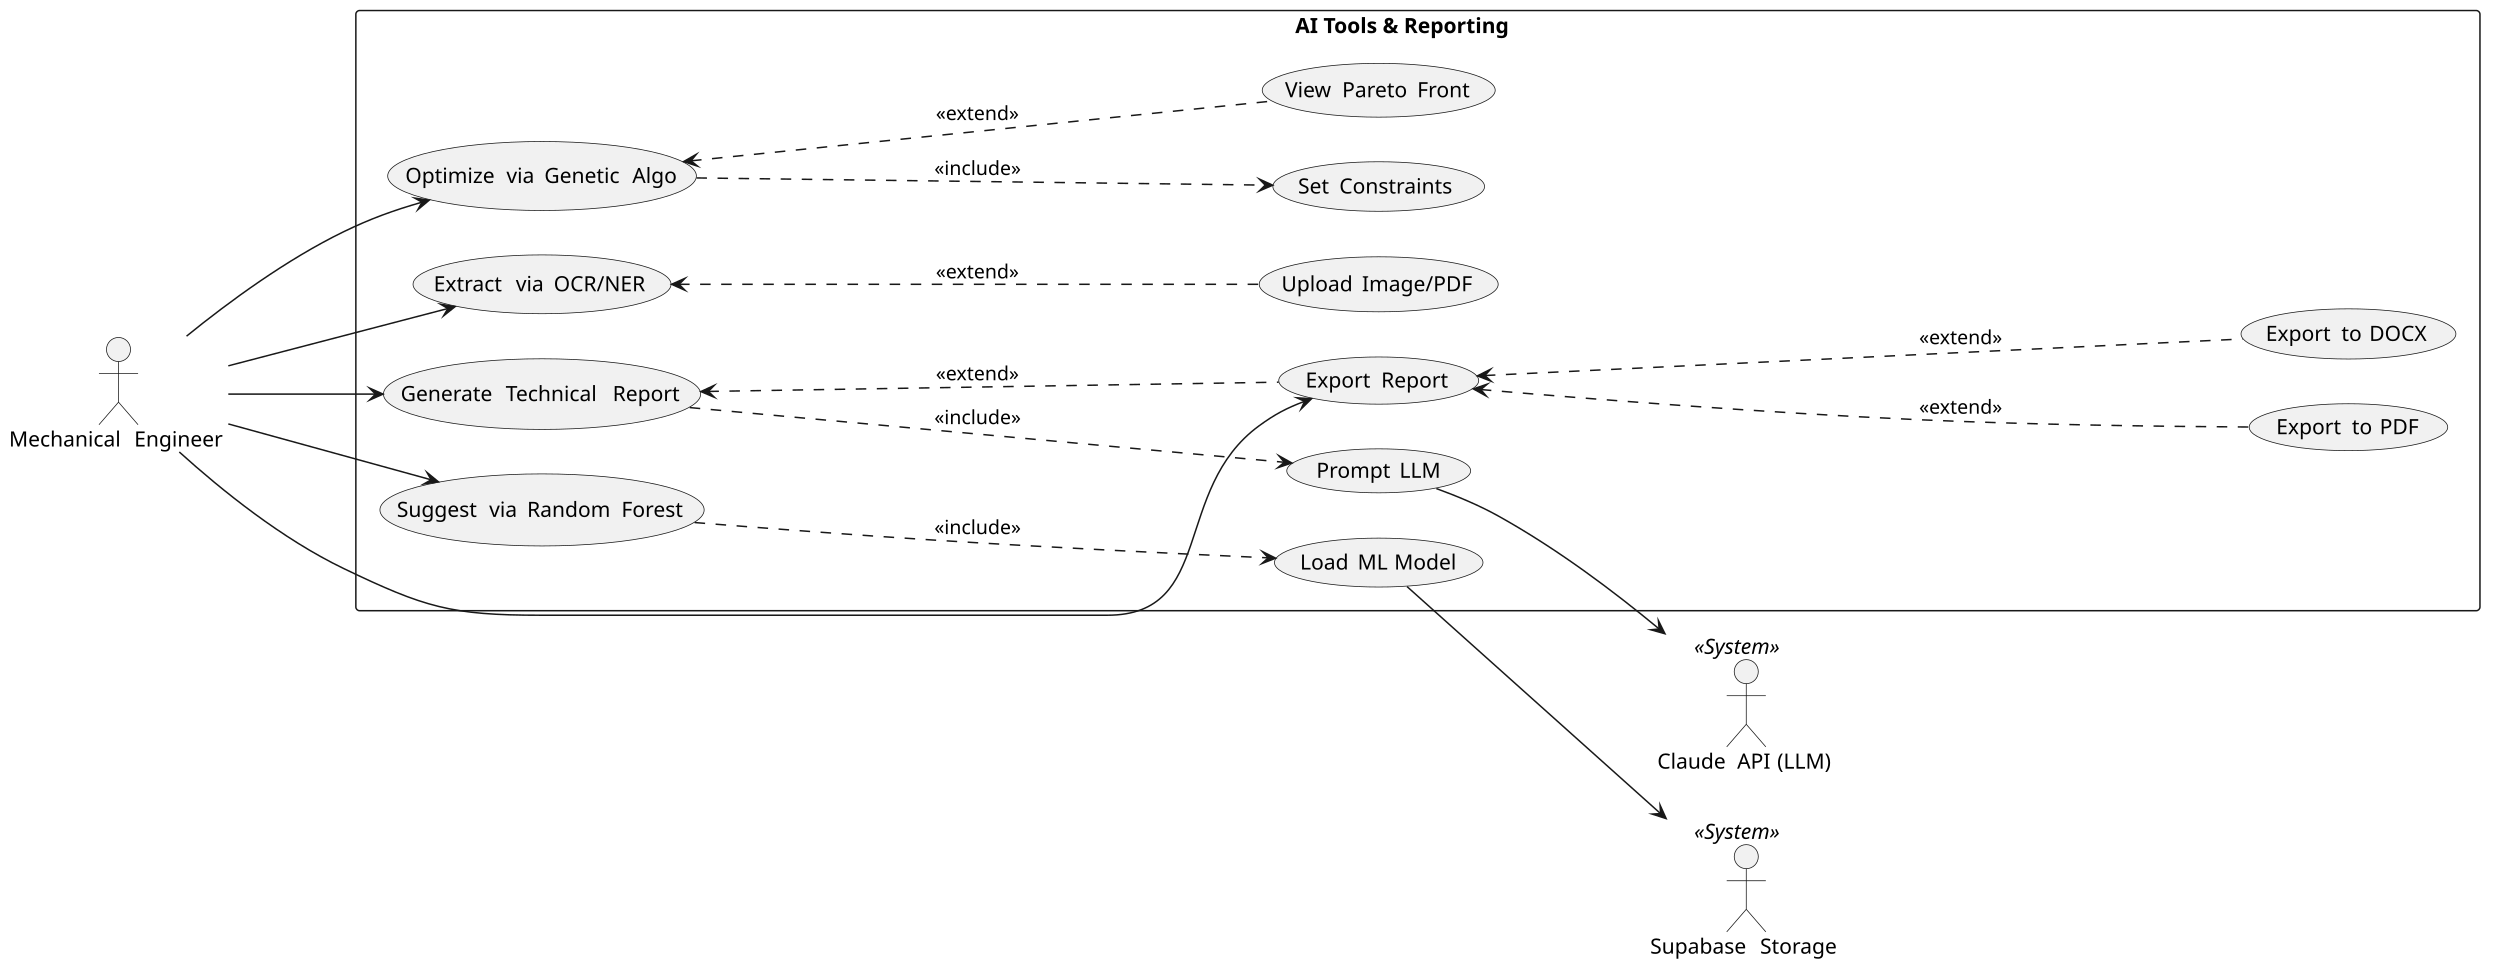
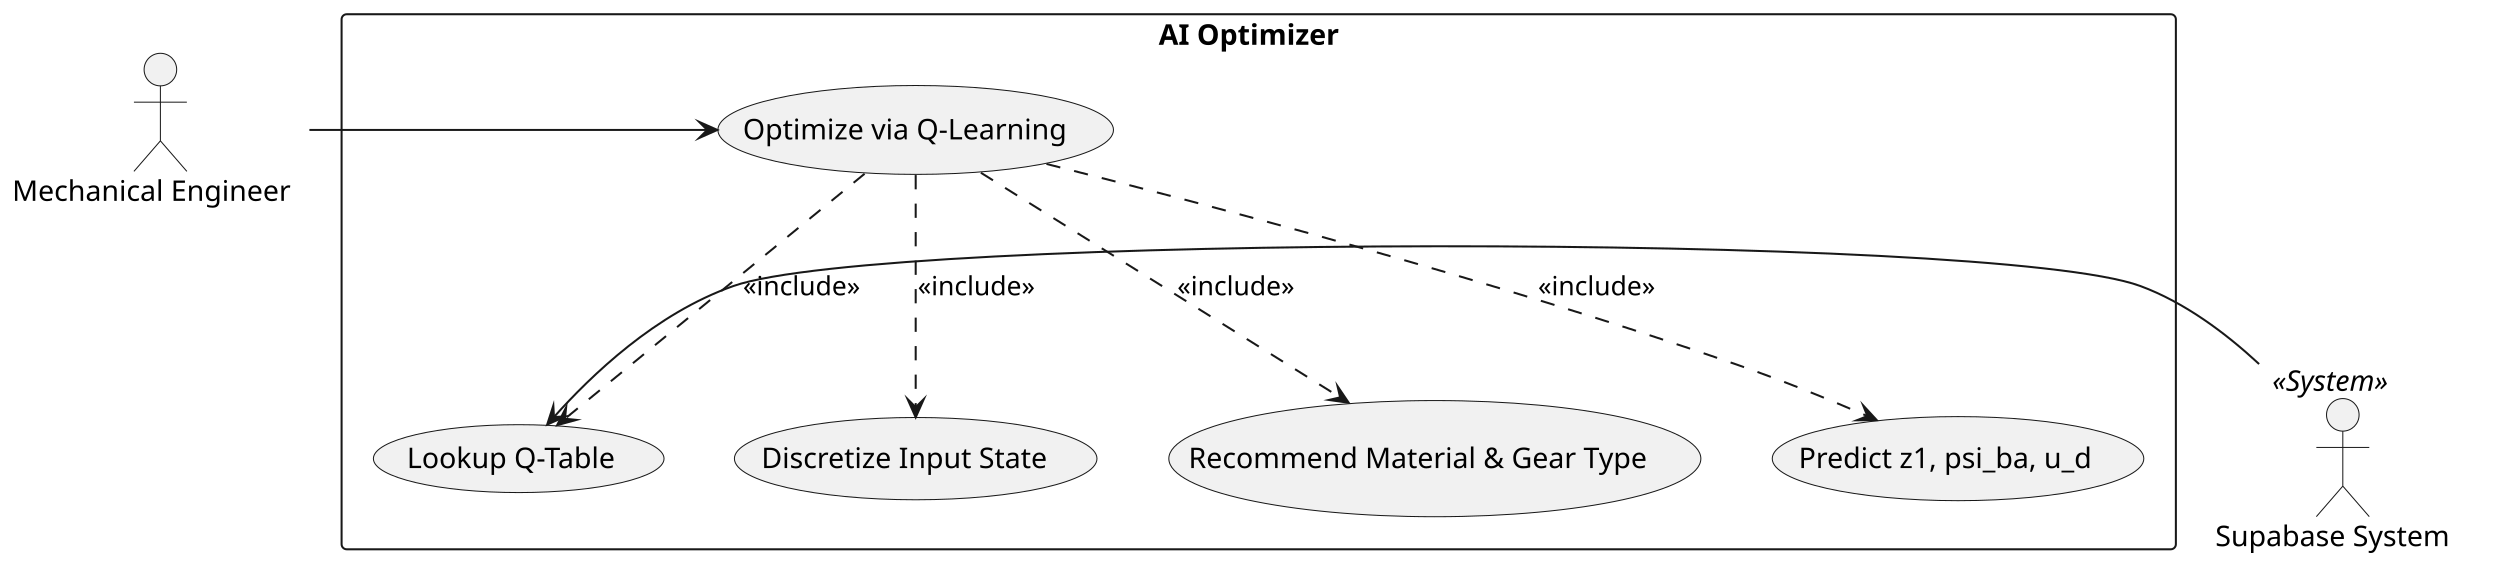
- <svg xmlns="http://www.w3.org/2000/svg" contentStyleType="text/css" data-diagram-type="DESCRIPTION" height="650px" preserveAspectRatio="none" style="width:1662px;height:650px;background:#FFFFFF;" version="1.1" viewBox="0 0 1662 650" width="1662px" zoomAndPan="magnify">
+ <svg xmlns="http://www.w3.org/2000/svg" contentStyleType="text/css" data-diagram-type="DESCRIPTION" height="284px" preserveAspectRatio="none" style="width:1228px;height:284px;background:#FFFFFF;" version="1.1" viewBox="0 0 1228 284" width="1228px" zoomAndPan="magnify">
  <defs />
  <g>
-     <g class="cluster" data-qualified-name="AI Tools . Reporting" data-source-line="11" id="ent0004">
-       <rect fill="none" height="399" rx="2.5" ry="2.5" style="stroke:#181818;stroke-width:1;" width="1412.11" x="236.57" y="7" />
-       <text fill="#000000" font-family="sans-serif" font-size="14" font-weight="700" lengthAdjust="spacing" textLength="163.092" x="861.079" y="21.995">AI Tools &amp; Reporting</text>
+     <g class="cluster" data-qualified-name="AI Optimizer" data-source-line="6" id="ent0003">
+       <rect fill="none" height="262.81" rx="2.5" ry="2.5" style="stroke:#181818;stroke-width:1;" width="901" x="167.79" y="7" />
+       <text fill="#000000" font-family="sans-serif" font-size="14" font-weight="700" lengthAdjust="spacing" textLength="98.267" x="569.157" y="21.995">AI Optimizer</text>
    </g>
-     <g class="entity" data-qualified-name="AI Tools . Reporting.UC1" data-source-line="12" id="ent0005">
-       <ellipse cx="360.353" cy="189.003" fill="#F1F1F1" rx="85.763" ry="19.553" style="stroke:#181818;stroke-width:0.5;" />
-       <text fill="#000000" font-family="sans-serif" font-size="14" lengthAdjust="spacing" textLength="50.142" x="288.313" y="193.651">Extract</text>
-       <text fill="#000000" font-family="sans-serif" font-size="14" lengthAdjust="spacing" textLength="4.45" x="338.454" y="193.651"> </text>
-       <text fill="#000000" font-family="sans-serif" font-size="14" lengthAdjust="spacing" textLength="20.754" x="342.905" y="193.651">via</text>
-       <text fill="#000000" font-family="sans-serif" font-size="14" lengthAdjust="spacing" textLength="4.45" x="363.659" y="193.651"> </text>
-       <text fill="#000000" font-family="sans-serif" font-size="14" lengthAdjust="spacing" textLength="64.285" x="368.109" y="193.651">OCR/NER</text>
+     <g class="entity" data-qualified-name="AI Optimizer.UC1" data-source-line="7" id="ent0004">
+       <ellipse cx="449.786" cy="63.831" fill="#F1F1F1" rx="97.156" ry="21.831" style="stroke:#181818;stroke-width:0.5;" />
+       <text fill="#000000" font-family="sans-serif" font-size="14" lengthAdjust="spacing" textLength="169.77" x="364.901" y="68.48">Optimize via Q-Learning</text>
    </g>
-     <g class="entity" data-qualified-name="AI Tools . Reporting.UC1_1" data-source-line="13" id="ent0006">
-       <ellipse cx="916.565" cy="188.997" fill="#F1F1F1" rx="79.435" ry="18.287" style="stroke:#181818;stroke-width:0.5;" />
-       <text fill="#000000" font-family="sans-serif" font-size="14" lengthAdjust="spacing" textLength="49.055" x="851.894" y="193.645">Upload</text>
-       <text fill="#000000" font-family="sans-serif" font-size="14" lengthAdjust="spacing" textLength="4.45" x="900.948" y="193.645"> </text>
-       <text fill="#000000" font-family="sans-serif" font-size="14" lengthAdjust="spacing" textLength="75.838" x="905.399" y="193.645">Image/PDF</text>
+     <g class="entity" data-qualified-name="AI Optimizer.UC1_1" data-source-line="8" id="ent0005">
+       <ellipse cx="449.787" cy="225.279" fill="#F1F1F1" rx="89.047" ry="20.209" style="stroke:#181818;stroke-width:0.5;" />
+       <text fill="#000000" font-family="sans-serif" font-size="14" lengthAdjust="spacing" textLength="151.58" x="373.997" y="229.928">Discretize Input State</text>
    </g>
-     <g class="entity" data-qualified-name="AI Tools . Reporting.UC2" data-source-line="15" id="ent0007">
-       <ellipse cx="360.352" cy="338.997" fill="#F1F1F1" rx="107.782" ry="23.956" style="stroke:#181818;stroke-width:0.5;" />
-       <text fill="#000000" font-family="sans-serif" font-size="14" lengthAdjust="spacing" textLength="56.93" x="263.815" y="343.645">Suggest</text>
-       <text fill="#000000" font-family="sans-serif" font-size="14" lengthAdjust="spacing" textLength="4.45" x="320.745" y="343.645"> </text>
-       <text fill="#000000" font-family="sans-serif" font-size="14" lengthAdjust="spacing" textLength="20.754" x="325.195" y="343.645">via</text>
-       <text fill="#000000" font-family="sans-serif" font-size="14" lengthAdjust="spacing" textLength="4.45" x="345.949" y="343.645"> </text>
-       <text fill="#000000" font-family="sans-serif" font-size="14" lengthAdjust="spacing" textLength="58.27" x="350.399" y="343.645">Random</text>
-       <text fill="#000000" font-family="sans-serif" font-size="14" lengthAdjust="spacing" textLength="4.45" x="408.669" y="343.645"> </text>
-       <text fill="#000000" font-family="sans-serif" font-size="14" lengthAdjust="spacing" textLength="43.77" x="413.119" y="343.645">Forest</text>
+     <g class="entity" data-qualified-name="AI Optimizer.UC1_2" data-source-line="9" id="ent0006">
+       <ellipse cx="254.792" cy="225.276" fill="#F1F1F1" rx="71.382" ry="16.676" style="stroke:#181818;stroke-width:0.5;" />
+       <text fill="#000000" font-family="sans-serif" font-size="14" lengthAdjust="spacing" textLength="109.84" x="199.872" y="229.925">Lookup Q-Table</text>
    </g>
-     <g class="entity" data-qualified-name="AI Tools . Reporting.UC2_1" data-source-line="16" id="ent0008">
-       <ellipse cx="916.574" cy="374.003" fill="#F1F1F1" rx="69.314" ry="16.263" style="stroke:#181818;stroke-width:0.5;" />
-       <text fill="#000000" font-family="sans-serif" font-size="14" lengthAdjust="spacing" textLength="33.831" x="864.252" y="378.651">Load</text>
-       <text fill="#000000" font-family="sans-serif" font-size="14" lengthAdjust="spacing" textLength="4.45" x="898.083" y="378.651"> </text>
-       <text fill="#000000" font-family="sans-serif" font-size="14" lengthAdjust="spacing" textLength="19.879" x="902.533" y="378.651">ML</text>
-       <text fill="#000000" font-family="sans-serif" font-size="14" lengthAdjust="spacing" textLength="4.45" x="922.412" y="378.651"> </text>
-       <text fill="#000000" font-family="sans-serif" font-size="14" lengthAdjust="spacing" textLength="42.034" x="926.862" y="378.651">Model</text>
+     <g class="entity" data-qualified-name="AI Optimizer.UC1_3" data-source-line="10" id="ent0007">
+       <ellipse cx="704.795" cy="225.283" fill="#F1F1F1" rx="130.665" ry="28.533" style="stroke:#181818;stroke-width:0.5;" />
+       <text fill="#000000" font-family="sans-serif" font-size="14" lengthAdjust="spacing" textLength="241.978" x="583.806" y="229.931">Recommend Material &amp; Gear Type</text>
    </g>
-     <g class="entity" data-qualified-name="AI Tools . Reporting.UC3" data-source-line="18" id="ent0009">
-       <ellipse cx="360.353" cy="117.005" fill="#F1F1F1" rx="102.623" ry="22.925" style="stroke:#181818;stroke-width:0.5;" />
-       <text fill="#000000" font-family="sans-serif" font-size="14" lengthAdjust="spacing" textLength="62.774" x="269.442" y="121.653">Optimize</text>
-       <text fill="#000000" font-family="sans-serif" font-size="14" lengthAdjust="spacing" textLength="4.45" x="332.216" y="121.653"> </text>
-       <text fill="#000000" font-family="sans-serif" font-size="14" lengthAdjust="spacing" textLength="20.754" x="336.667" y="121.653">via</text>
-       <text fill="#000000" font-family="sans-serif" font-size="14" lengthAdjust="spacing" textLength="4.45" x="357.421" y="121.653"> </text>
-       <text fill="#000000" font-family="sans-serif" font-size="14" lengthAdjust="spacing" textLength="54.024" x="361.871" y="121.653">Genetic</text>
-       <text fill="#000000" font-family="sans-serif" font-size="14" lengthAdjust="spacing" textLength="4.45" x="415.895" y="121.653"> </text>
-       <text fill="#000000" font-family="sans-serif" font-size="14" lengthAdjust="spacing" textLength="30.919" x="420.345" y="121.653">Algo</text>
+     <g class="entity" data-qualified-name="AI Optimizer.UC1_4" data-source-line="11" id="ent0008">
+       <ellipse cx="961.785" cy="225.281" fill="#F1F1F1" rx="91.255" ry="20.651" style="stroke:#181818;stroke-width:0.5;" />
+       <text fill="#000000" font-family="sans-serif" font-size="14" lengthAdjust="spacing" textLength="156.577" x="883.497" y="229.929">Predict z1, psi_ba, u_d</text>
    </g>
-     <g class="entity" data-qualified-name="AI Tools . Reporting.UC3_1" data-source-line="19" id="ent0010">
-       <ellipse cx="916.573" cy="124.005" fill="#F1F1F1" rx="70.373" ry="16.475" style="stroke:#181818;stroke-width:0.5;" />
-       <text fill="#000000" font-family="sans-serif" font-size="14" lengthAdjust="spacing" textLength="22.989" x="862.915" y="128.653">Set</text>
-       <text fill="#000000" font-family="sans-serif" font-size="14" lengthAdjust="spacing" textLength="4.45" x="885.904" y="128.653"> </text>
-       <text fill="#000000" font-family="sans-serif" font-size="14" lengthAdjust="spacing" textLength="79.878" x="890.354" y="128.653">Constraints</text>
+     <g class="entity" data-qualified-name="eng" data-source-line="3" id="ent0001">
+       <ellipse cx="78.786" cy="34.18" fill="#F1F1F1" rx="8" ry="8" style="stroke:#181818;stroke-width:0.5;" />
+       <path d="M78.786,42.18 L78.786,69.18 M65.786,50.18 L91.786,50.18 M78.786,69.18 L65.786,84.18 M78.786,69.18 L91.786,84.18" fill="none" style="stroke:#181818;stroke-width:0.5;" />
+       <text fill="#000000" font-family="sans-serif" font-size="14" lengthAdjust="spacing" textLength="145.571" x="6" y="98.675">Mechanical Engineer</text>
    </g>
-     <g class="entity" data-qualified-name="AI Tools . Reporting.UC3_2" data-source-line="20" id="ent0011">
-       <ellipse cx="916.574" cy="59.999" fill="#F1F1F1" rx="77.445" ry="17.889" style="stroke:#181818;stroke-width:0.5;" />
-       <text fill="#000000" font-family="sans-serif" font-size="14" lengthAdjust="spacing" textLength="33.53" x="854.268" y="64.647">View</text>
-       <text fill="#000000" font-family="sans-serif" font-size="14" lengthAdjust="spacing" textLength="4.45" x="887.799" y="64.647"> </text>
-       <text fill="#000000" font-family="sans-serif" font-size="14" lengthAdjust="spacing" textLength="45.445" x="892.249" y="64.647">Pareto</text>
-       <text fill="#000000" font-family="sans-serif" font-size="14" lengthAdjust="spacing" textLength="4.45" x="937.694" y="64.647"> </text>
-       <text fill="#000000" font-family="sans-serif" font-size="14" lengthAdjust="spacing" textLength="36.736" x="942.144" y="64.647">Front</text>
+     <g class="entity" data-qualified-name="store" data-source-line="4" id="ent0002">
+       <ellipse cx="1150.787" cy="203.777" fill="#F1F1F1" rx="8" ry="8" style="stroke:#181818;stroke-width:0.5;" />
+       <path d="M1150.787,211.777 L1150.787,238.777 M1137.787,219.777 L1163.787,219.777 M1150.787,238.777 L1137.787,253.777 M1150.787,238.777 L1163.787,253.777" fill="none" style="stroke:#181818;stroke-width:0.5;" />
+       <text fill="#000000" font-family="sans-serif" font-size="14" lengthAdjust="spacing" textLength="125.255" x="1088.16" y="268.272">Supabase System</text>
+       <text fill="#000000" font-family="sans-serif" font-size="14" font-style="italic" lengthAdjust="spacing" textLength="69.337" x="1116.119" y="191.975">«System»</text>
    </g>
-     <g class="entity" data-qualified-name="AI Tools . Reporting.UC4" data-source-line="22" id="ent0012">
-       <ellipse cx="360.354" cy="261.999" fill="#F1F1F1" rx="105.444" ry="23.489" style="stroke:#181818;stroke-width:0.5;" />
-       <text fill="#000000" font-family="sans-serif" font-size="14" lengthAdjust="spacing" textLength="65.386" x="266.36" y="266.647">Generate</text>
-       <text fill="#000000" font-family="sans-serif" font-size="14" lengthAdjust="spacing" textLength="4.45" x="331.746" y="266.647"> </text>
-       <text fill="#000000" font-family="sans-serif" font-size="14" lengthAdjust="spacing" textLength="66.664" x="336.196" y="266.647">Technical</text>
-       <text fill="#000000" font-family="sans-serif" font-size="14" lengthAdjust="spacing" textLength="4.45" x="402.86" y="266.647"> </text>
-       <text fill="#000000" font-family="sans-serif" font-size="14" lengthAdjust="spacing" textLength="47.038" x="407.31" y="266.647">Report</text>
+     <g class="link" data-entity-1="ent0001" data-entity-2="ent0004" data-link-type="dependency" data-source-line="14" id="lnk9">
+       <path d="M151.97,63.83 C218.77,63.83 280.56,63.83 347.36,63.83" fill="none" id="eng-to-UC1" style="stroke:#181818;stroke-width:1;" />
+       <polygon fill="#181818" points="352.36,63.83,343.36,59.83,347.36,63.83,343.36,67.83,352.36,63.83" style="stroke:#181818;stroke-width:1;stroke-linejoin:miter;stroke-miterlimit:10;" />
    </g>
-     <g class="entity" data-qualified-name="AI Tools . Reporting.UC4_1" data-source-line="23" id="ent0013">
-       <ellipse cx="916.573" cy="313.005" fill="#F1F1F1" rx="61.123" ry="14.625" style="stroke:#181818;stroke-width:0.5;" />
-       <text fill="#000000" font-family="sans-serif" font-size="14" lengthAdjust="spacing" textLength="50.777" x="875.12" y="317.653">Prompt</text>
-       <text fill="#000000" font-family="sans-serif" font-size="14" lengthAdjust="spacing" textLength="4.45" x="925.897" y="317.653"> </text>
-       <text fill="#000000" font-family="sans-serif" font-size="14" lengthAdjust="spacing" textLength="27.679" x="930.347" y="317.653">LLM</text>
+     <g class="link" data-entity-1="ent0004" data-entity-2="ent0005" data-link-type="dependency" data-source-line="15" id="lnk10">
+       <path d="M449.79,86 C449.79,117.18 449.79,169.97 449.79,200.01" fill="none" id="UC1-to-UC1_1" style="stroke:#181818;stroke-width:1;stroke-dasharray:7,7;" />
+       <polygon fill="#181818" points="449.79,205.01,453.79,196.01,449.79,200.01,445.79,196.01,449.79,205.01" style="stroke:#181818;stroke-width:1;stroke-linejoin:miter;stroke-miterlimit:10;" />
+       <text fill="#000000" font-family="sans-serif" font-size="13" lengthAdjust="spacing" textLength="63.007" x="450.79" y="145.047">«include»</text>
    </g>
-     <g class="entity" data-qualified-name="AI Tools . Reporting.UC5" data-source-line="25" id="ent0014">
-       <ellipse cx="916.573" cy="253.003" fill="#F1F1F1" rx="66.463" ry="15.693" style="stroke:#181818;stroke-width:0.5;" />
-       <text fill="#000000" font-family="sans-serif" font-size="14" lengthAdjust="spacing" textLength="45.828" x="867.915" y="257.651">Export</text>
-       <text fill="#000000" font-family="sans-serif" font-size="14" lengthAdjust="spacing" textLength="4.45" x="913.743" y="257.651"> </text>
-       <text fill="#000000" font-family="sans-serif" font-size="14" lengthAdjust="spacing" textLength="47.038" x="918.193" y="257.651">Report</text>
+     <g class="link" data-entity-1="ent0004" data-entity-2="ent0006" data-link-type="dependency" data-source-line="16" id="lnk11">
+       <path d="M424.69,85.35 C385.09,117.73 312.841,176.805 277.521,205.685" fill="none" id="UC1-to-UC1_2" style="stroke:#181818;stroke-width:1;stroke-dasharray:7,7;" />
+       <polygon fill="#181818" points="273.65,208.85,283.149,206.25,277.521,205.685,278.085,200.056,273.65,208.85" style="stroke:#181818;stroke-width:1;stroke-linejoin:miter;stroke-miterlimit:10;" />
+       <text fill="#000000" font-family="sans-serif" font-size="13" lengthAdjust="spacing" textLength="63.007" x="364.96" y="145.047">«include»</text>
    </g>
-     <g class="entity" data-qualified-name="AI Tools . Reporting.UC5_1" data-source-line="26" id="ent0015">
-       <ellipse cx="1561.262" cy="283.996" fill="#F1F1F1" rx="65.982" ry="15.596" style="stroke:#181818;stroke-width:0.5;" />
-       <text fill="#000000" font-family="sans-serif" font-size="14" lengthAdjust="spacing" textLength="45.828" x="1513.233" y="288.645">Export</text>
-       <text fill="#000000" font-family="sans-serif" font-size="14" lengthAdjust="spacing" textLength="4.45" x="1559.061" y="288.645"> </text>
-       <text fill="#000000" font-family="sans-serif" font-size="14" lengthAdjust="spacing" textLength="14.055" x="1563.511" y="288.645">to</text>
-       <text fill="#000000" font-family="sans-serif" font-size="14" lengthAdjust="spacing" textLength="4.45" x="1577.566" y="288.645"> </text>
-       <text fill="#000000" font-family="sans-serif" font-size="14" lengthAdjust="spacing" textLength="27.275" x="1582.016" y="288.645">PDF</text>
+     <g class="link" data-entity-1="ent0004" data-entity-2="ent0007" data-link-type="dependency" data-source-line="17" id="lnk12">
+       <path d="M481.82,84.86 C527.57,113.47 607.441,163.409 658.261,195.189" fill="none" id="UC1-to-UC1_3" style="stroke:#181818;stroke-width:1;stroke-dasharray:7,7;" />
+       <polygon fill="#181818" points="662.5,197.84,656.99,189.677,658.261,195.189,652.748,196.46,662.5,197.84" style="stroke:#181818;stroke-width:1;stroke-linejoin:miter;stroke-miterlimit:10;" />
+       <text fill="#000000" font-family="sans-serif" font-size="13" lengthAdjust="spacing" textLength="63.007" x="578.29" y="145.047">«include»</text>
    </g>
-     <g class="entity" data-qualified-name="AI Tools . Reporting.UC5_2" data-source-line="27" id="ent0016">
-       <ellipse cx="1561.256" cy="221.995" fill="#F1F1F1" rx="71.426" ry="16.685" style="stroke:#181818;stroke-width:0.5;" />
-       <text fill="#000000" font-family="sans-serif" font-size="14" lengthAdjust="spacing" textLength="45.828" x="1506.282" y="226.644">Export</text>
-       <text fill="#000000" font-family="sans-serif" font-size="14" lengthAdjust="spacing" textLength="4.45" x="1552.11" y="226.644"> </text>
-       <text fill="#000000" font-family="sans-serif" font-size="14" lengthAdjust="spacing" textLength="14.055" x="1556.56" y="226.644">to</text>
-       <text fill="#000000" font-family="sans-serif" font-size="14" lengthAdjust="spacing" textLength="4.45" x="1570.614" y="226.644"> </text>
-       <text fill="#000000" font-family="sans-serif" font-size="14" lengthAdjust="spacing" textLength="41.166" x="1575.065" y="226.644">DOCX</text>
+     <g class="link" data-entity-1="ent0004" data-entity-2="ent0008" data-link-type="dependency" data-source-line="18" id="lnk13">
+       <path d="M514.03,80.53 C594.17,100.69 735,137.99 852.79,178.98 C876.01,187.06 896.82,195.537 917.26,204.367" fill="none" id="UC1-to-UC1_4" style="stroke:#181818;stroke-width:1;stroke-dasharray:7,7;" />
+       <polygon fill="#181818" points="921.85,206.35,915.174,199.109,917.26,204.367,912.002,206.453,921.85,206.35" style="stroke:#181818;stroke-width:1;stroke-linejoin:miter;stroke-miterlimit:10;" />
+       <text fill="#000000" font-family="sans-serif" font-size="13" lengthAdjust="spacing" textLength="63.007" x="755.48" y="145.047">«include»</text>
    </g>
-     <g class="entity" data-qualified-name="eng" data-source-line="7" id="ent0001">
-       <ellipse cx="78.786" cy="232.35" fill="#F1F1F1" rx="8" ry="8" style="stroke:#181818;stroke-width:0.5;" />
-       <path d="M78.786,240.35 L78.786,267.35 M65.786,248.35 L91.786,248.35 M78.786,267.35 L65.786,282.35 M78.786,267.35 L91.786,282.35" fill="none" style="stroke:#181818;stroke-width:0.5;" />
-       <text fill="#000000" font-family="sans-serif" font-size="14" lengthAdjust="spacing" textLength="78.77" x="6" y="296.845">Mechanical</text>
-       <text fill="#000000" font-family="sans-serif" font-size="14" lengthAdjust="spacing" textLength="4.45" x="84.77" y="296.845"> </text>
-       <text fill="#000000" font-family="sans-serif" font-size="14" lengthAdjust="spacing" textLength="62.351" x="89.221" y="296.845">Engineer</text>
-     </g>
-     <g class="entity" data-qualified-name="store" data-source-line="8" id="ent0002">
-       <ellipse cx="1160.923" cy="569.507" fill="#F1F1F1" rx="8" ry="8" style="stroke:#181818;stroke-width:0.5;" />
-       <path d="M1160.923,577.507 L1160.923,604.507 M1147.923,585.507 L1173.923,585.507 M1160.923,604.507 L1147.923,619.507 M1160.923,604.507 L1173.923,619.507" fill="none" style="stroke:#181818;stroke-width:0.5;" />
-       <text fill="#000000" font-family="sans-serif" font-size="14" lengthAdjust="spacing" textLength="68.599" x="1097.01" y="634.002">Supabase</text>
-       <text fill="#000000" font-family="sans-serif" font-size="14" lengthAdjust="spacing" textLength="4.45" x="1165.609" y="634.002"> </text>
-       <text fill="#000000" font-family="sans-serif" font-size="14" lengthAdjust="spacing" textLength="54.776" x="1170.059" y="634.002">Storage</text>
-       <text fill="#000000" font-family="sans-serif" font-size="14" font-style="italic" lengthAdjust="spacing" textLength="69.337" x="1126.254" y="557.705">«System»</text>
-     </g>
-     <g class="entity" data-qualified-name="claude" data-source-line="9" id="ent0003">
-       <ellipse cx="1160.914" cy="446.507" fill="#F1F1F1" rx="8" ry="8" style="stroke:#181818;stroke-width:0.5;" />
-       <path d="M1160.914,454.507 L1160.914,481.507 M1147.914,462.507 L1173.914,462.507 M1160.914,481.507 L1147.914,496.507 M1160.914,481.507 L1173.914,496.507" fill="none" style="stroke:#181818;stroke-width:0.5;" />
-       <text fill="#000000" font-family="sans-serif" font-size="14" lengthAdjust="spacing" textLength="48.617" x="1101.78" y="511.002">Claude</text>
-       <text fill="#000000" font-family="sans-serif" font-size="14" lengthAdjust="spacing" textLength="4.45" x="1150.397" y="511.002"> </text>
-       <text fill="#000000" font-family="sans-serif" font-size="14" lengthAdjust="spacing" textLength="22.148" x="1154.847" y="511.002">API</text>
-       <text fill="#000000" font-family="sans-serif" font-size="14" lengthAdjust="spacing" textLength="4.45" x="1176.996" y="511.002"> </text>
-       <text fill="#000000" font-family="sans-serif" font-size="14" lengthAdjust="spacing" textLength="38.602" x="1181.446" y="511.002">(LLM)</text>
-       <text fill="#000000" font-family="sans-serif" font-size="14" font-style="italic" lengthAdjust="spacing" textLength="69.337" x="1126.246" y="434.705">«System»</text>
-     </g>
-     <g class="link" data-entity-1="ent0001" data-entity-2="ent0005" data-link-type="dependency" data-source-line="30" id="lnk17">
-       <path d="M151.78,243.2 C198.7,230.95 254.222,216.453 297.742,205.093" fill="none" id="eng-to-UC1" style="stroke:#181818;stroke-width:1;" />
-       <polygon fill="#181818" points="302.58,203.83,292.861,202.233,297.742,205.093,294.882,209.973,302.58,203.83" style="stroke:#181818;stroke-width:1;stroke-linejoin:miter;stroke-miterlimit:10;" />
-     </g>
-     <g class="link" data-entity-1="ent0005" data-entity-2="ent0006" data-link-type="dependency" data-source-line="31" id="lnk19">
-       <path d="M451.43,189 C557.79,189 733.38,189 836.73,189" fill="none" id="UC1-backto-UC1_1" style="stroke:#181818;stroke-width:1;stroke-dasharray:7,7;" />
-       <polygon fill="#181818" points="446.43,189,455.43,193,451.43,189,455.43,185,446.43,189" style="stroke:#181818;stroke-width:1;stroke-linejoin:miter;stroke-miterlimit:10;" />
-       <text fill="#000000" font-family="sans-serif" font-size="13" lengthAdjust="spacing" textLength="61.185" x="622.14" y="185.067">«extend»</text>
-     </g>
-     <g class="link" data-entity-1="ent0001" data-entity-2="ent0007" data-link-type="dependency" data-source-line="33" id="lnk20">
-       <path d="M151.78,281.83 C194.82,293.69 244.34,307.322 286.63,318.972" fill="none" id="eng-to-UC2" style="stroke:#181818;stroke-width:1;" />
-       <polygon fill="#181818" points="291.45,320.3,283.836,314.053,286.63,318.972,281.711,321.766,291.45,320.3" style="stroke:#181818;stroke-width:1;stroke-linejoin:miter;stroke-miterlimit:10;" />
-     </g>
-     <g class="link" data-entity-1="ent0007" data-entity-2="ent0008" data-link-type="dependency" data-source-line="34" id="lnk21">
-       <path d="M461.77,347.38 C509.7,351.23 567.86,355.66 620.14,359 C698.3,364.01 783.175,368.144 843.075,370.854" fill="none" id="UC2-to-UC2_1" style="stroke:#181818;stroke-width:1;stroke-dasharray:7,7;" />
-       <polygon fill="#181818" points="848.07,371.08,839.26,366.677,843.075,370.854,838.898,374.669,848.07,371.08" style="stroke:#181818;stroke-width:1;stroke-linejoin:miter;stroke-miterlimit:10;" />
-       <text fill="#000000" font-family="sans-serif" font-size="13" lengthAdjust="spacing" textLength="63.007" x="621.14" y="355.067">«include»</text>
-     </g>
-     <g class="link" data-entity-1="ent0008" data-entity-2="ent0002" data-link-type="dependency" data-source-line="35" id="lnk22">
-       <path d="M935.39,389.96 C971.25,422.06 1049.585,492.204 1103.935,540.875" fill="none" id="UC2_1-to-store" style="stroke:#181818;stroke-width:1;" />
-       <polygon fill="#181818" points="1107.66,544.21,1103.624,535.226,1103.935,540.875,1098.287,541.186,1107.66,544.21" style="stroke:#181818;stroke-width:1;stroke-linejoin:miter;stroke-miterlimit:10;" />
-     </g>
-     <g class="link" data-entity-1="ent0001" data-entity-2="ent0009" data-link-type="dependency" data-source-line="37" id="lnk23">
-       <path d="M124.01,223.48 C152.29,200.54 190.67,172.4 228.57,154 C246.3,145.4 261.562,139.843 280.572,134.413" fill="none" id="eng-to-UC3" style="stroke:#181818;stroke-width:1;" />
-       <polygon fill="#181818" points="285.38,133.04,275.627,131.666,280.572,134.413,277.825,139.358,285.38,133.04" style="stroke:#181818;stroke-width:1;stroke-linejoin:miter;stroke-miterlimit:10;" />
-     </g>
-     <g class="link" data-entity-1="ent0009" data-entity-2="ent0010" data-link-type="dependency" data-source-line="38" id="lnk24">
-       <path d="M463.01,118.29 C574.25,119.69 744.59,121.847 841.12,123.067" fill="none" id="UC3-to-UC3_1" style="stroke:#181818;stroke-width:1;stroke-dasharray:7,7;" />
-       <polygon fill="#181818" points="846.12,123.13,837.171,119.017,841.12,123.067,837.07,127.016,846.12,123.13" style="stroke:#181818;stroke-width:1;stroke-linejoin:miter;stroke-miterlimit:10;" />
-       <text fill="#000000" font-family="sans-serif" font-size="13" lengthAdjust="spacing" textLength="63.007" x="621.14" y="116.347">«include»</text>
-     </g>
-     <g class="link" data-entity-1="ent0009" data-entity-2="ent0011" data-link-type="dependency" data-source-line="39" id="lnk26">
-       <path d="M459.404,106.918 C569.624,95.578 745.78,77.47 845.05,67.26" fill="none" id="UC3-backto-UC3_2" style="stroke:#181818;stroke-width:1;stroke-dasharray:7,7;" />
-       <polygon fill="#181818" points="454.43,107.43,463.792,110.488,459.404,106.918,462.973,102.53,454.43,107.43" style="stroke:#181818;stroke-width:1;stroke-linejoin:miter;stroke-miterlimit:10;" />
-       <text fill="#000000" font-family="sans-serif" font-size="13" lengthAdjust="spacing" textLength="61.185" x="622.14" y="79.817">«extend»</text>
-     </g>
-     <g class="link" data-entity-1="ent0001" data-entity-2="ent0012" data-link-type="dependency" data-source-line="41" id="lnk27">
-       <path d="M151.78,262 C183.09,262 215.38,262 249.66,262" fill="none" id="eng-to-UC4" style="stroke:#181818;stroke-width:1;" />
-       <polygon fill="#181818" points="254.66,262,245.66,258,249.66,262,245.66,266,254.66,262" style="stroke:#181818;stroke-width:1;stroke-linejoin:miter;stroke-miterlimit:10;" />
-     </g>
-     <g class="link" data-entity-1="ent0012" data-entity-2="ent0013" data-link-type="dependency" data-source-line="42" id="lnk28">
-       <path d="M458.53,270.95 C574.48,281.61 759.501,298.642 853.811,307.322" fill="none" id="UC4-to-UC4_1" style="stroke:#181818;stroke-width:1;stroke-dasharray:7,7;" />
-       <polygon fill="#181818" points="858.79,307.78,850.194,302.972,853.811,307.322,849.461,310.938,858.79,307.78" style="stroke:#181818;stroke-width:1;stroke-linejoin:miter;stroke-miterlimit:10;" />
-       <text fill="#000000" font-family="sans-serif" font-size="13" lengthAdjust="spacing" textLength="63.007" x="621.14" y="281.957">«include»</text>
-     </g>
-     <g class="link" data-entity-1="ent0013" data-entity-2="ent0003" data-link-type="dependency" data-source-line="43" id="lnk29">
-       <path d="M954.87,324.8 C968.22,329.65 983.14,335.84 996.01,343 C1035.55,365.04 1072.187,392.634 1103.027,418.134" fill="none" id="UC4_1-to-claude" style="stroke:#181818;stroke-width:1;" />
-       <polygon fill="#181818" points="1106.88,421.32,1102.493,412.502,1103.027,418.134,1097.395,418.668,1106.88,421.32" style="stroke:#181818;stroke-width:1;stroke-linejoin:miter;stroke-miterlimit:10;" />
-     </g>
-     <g class="link" data-entity-1="ent0001" data-entity-2="ent0014" data-link-type="dependency" data-source-line="45" id="lnk30">
-       <path d="M119.2,300.48 C147.48,326.03 187.67,358.37 228.57,378 C282.43,403.85 299.62,409 359.35,409 C359.35,409 359.35,409 736.14,409 C807.91,409 779.15,325.3 837.14,283 C847.5,275.44 855.33,271.289 867.279,266.799" fill="none" id="eng-to-UC5" style="stroke:#181818;stroke-width:1;" />
-       <polygon fill="#181818" points="871.96,265.04,862.128,264.461,867.279,266.799,864.942,271.95,871.96,265.04" style="stroke:#181818;stroke-width:1;stroke-linejoin:miter;stroke-miterlimit:10;" />
-     </g>
-     <g class="link" data-entity-1="ent0014" data-entity-2="ent0015" data-link-type="dependency" data-source-line="46" id="lnk32">
-       <path d="M984.452,258.979 C1055.642,265.109 1171.08,274.32 1274.83,279 C1350.33,282.41 1437.17,283.53 1495.04,283.88" fill="none" id="UC5-backto-UC5_1" style="stroke:#181818;stroke-width:1;stroke-dasharray:7,7;" />
-       <polygon fill="#181818" points="979.47,258.55,988.094,263.307,984.452,258.979,988.78,255.337,979.47,258.55" style="stroke:#181818;stroke-width:1;stroke-linejoin:miter;stroke-miterlimit:10;" />
-       <text fill="#000000" font-family="sans-serif" font-size="13" lengthAdjust="spacing" textLength="61.185" x="1275.83" y="275.067">«extend»</text>
-     </g>
-     <g class="link" data-entity-1="ent0014" data-entity-2="ent0016" data-link-type="dependency" data-source-line="47" id="lnk34">
-       <path d="M987.134,249.649 C1108.724,243.779 1365.7,231.39 1490.89,225.35" fill="none" id="UC5-backto-UC5_2" style="stroke:#181818;stroke-width:1;stroke-dasharray:7,7;" />
-       <polygon fill="#181818" points="982.14,249.89,991.322,253.451,987.134,249.649,990.937,245.461,982.14,249.89" style="stroke:#181818;stroke-width:1;stroke-linejoin:miter;stroke-miterlimit:10;" />
-       <text fill="#000000" font-family="sans-serif" font-size="13" lengthAdjust="spacing" textLength="61.185" x="1275.83" y="228.807">«extend»</text>
-     </g>
-     <g class="link" data-entity-1="ent0012" data-entity-2="ent0014" data-link-type="dependency" data-source-line="48" id="lnk36">
-       <path d="M470.919,260.228 C583.849,258.389 755.27,255.61 850.07,254.07" fill="none" id="UC4-backto-UC5" style="stroke:#181818;stroke-width:1;stroke-dasharray:7,7;" />
-       <polygon fill="#181818" points="465.92,260.31,474.984,264.163,470.919,260.228,474.854,256.164,465.92,260.31" style="stroke:#181818;stroke-width:1;stroke-linejoin:miter;stroke-miterlimit:10;" />
-       <text fill="#000000" font-family="sans-serif" font-size="13" lengthAdjust="spacing" textLength="61.185" x="622.14" y="252.817">«extend»</text>
+     <g class="link" data-entity-1="ent0006" data-entity-2="ent0002" data-link-type="dependency" data-source-line="20" id="lnk15">
+       <path d="M272.107,204.846 C290.577,184.236 321.94,153.98 360.29,140.48 C432.71,114.98 979.24,113.94 1051.29,140.48 C1073.01,148.48 1093.22,163.57 1109.67,178.82" fill="none" id="UC1_2-backto-store" style="stroke:#181818;stroke-width:1;" />
+       <polygon fill="#181818" points="268.77,208.57,277.755,204.537,272.107,204.846,271.798,199.198,268.77,208.57" style="stroke:#181818;stroke-width:1;stroke-linejoin:miter;stroke-miterlimit:10;" />
    </g>
  </g>
</svg>
